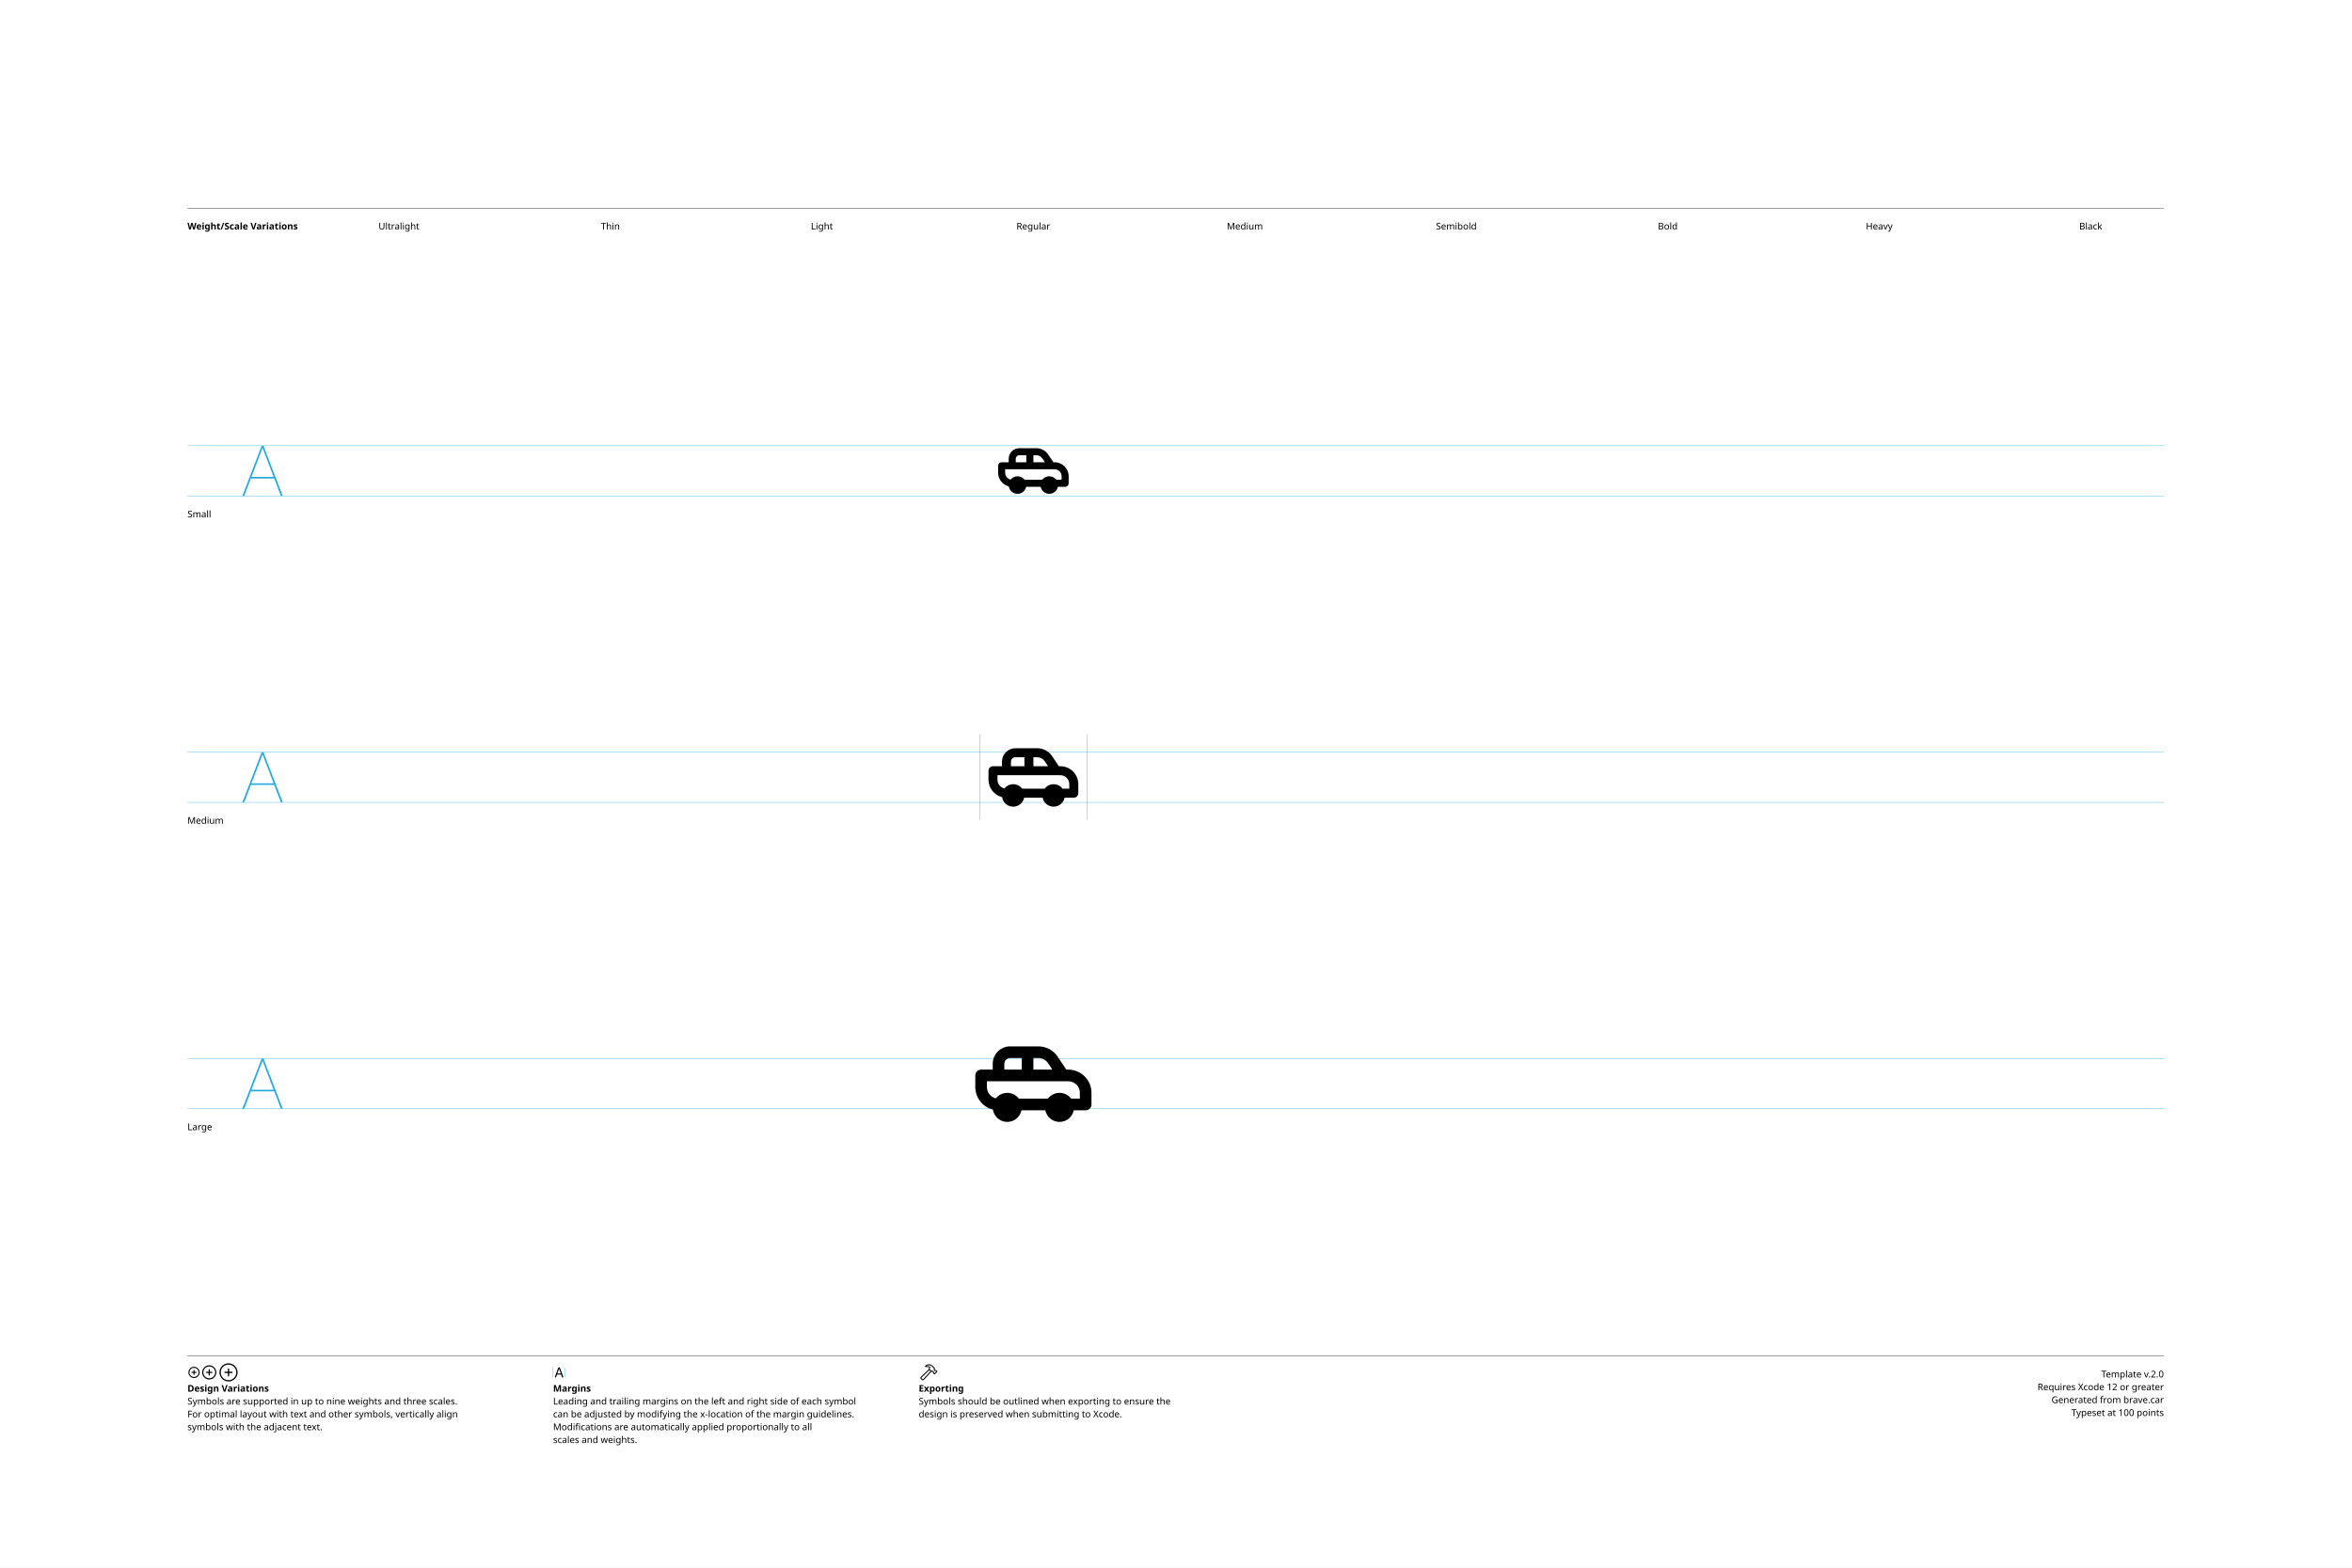
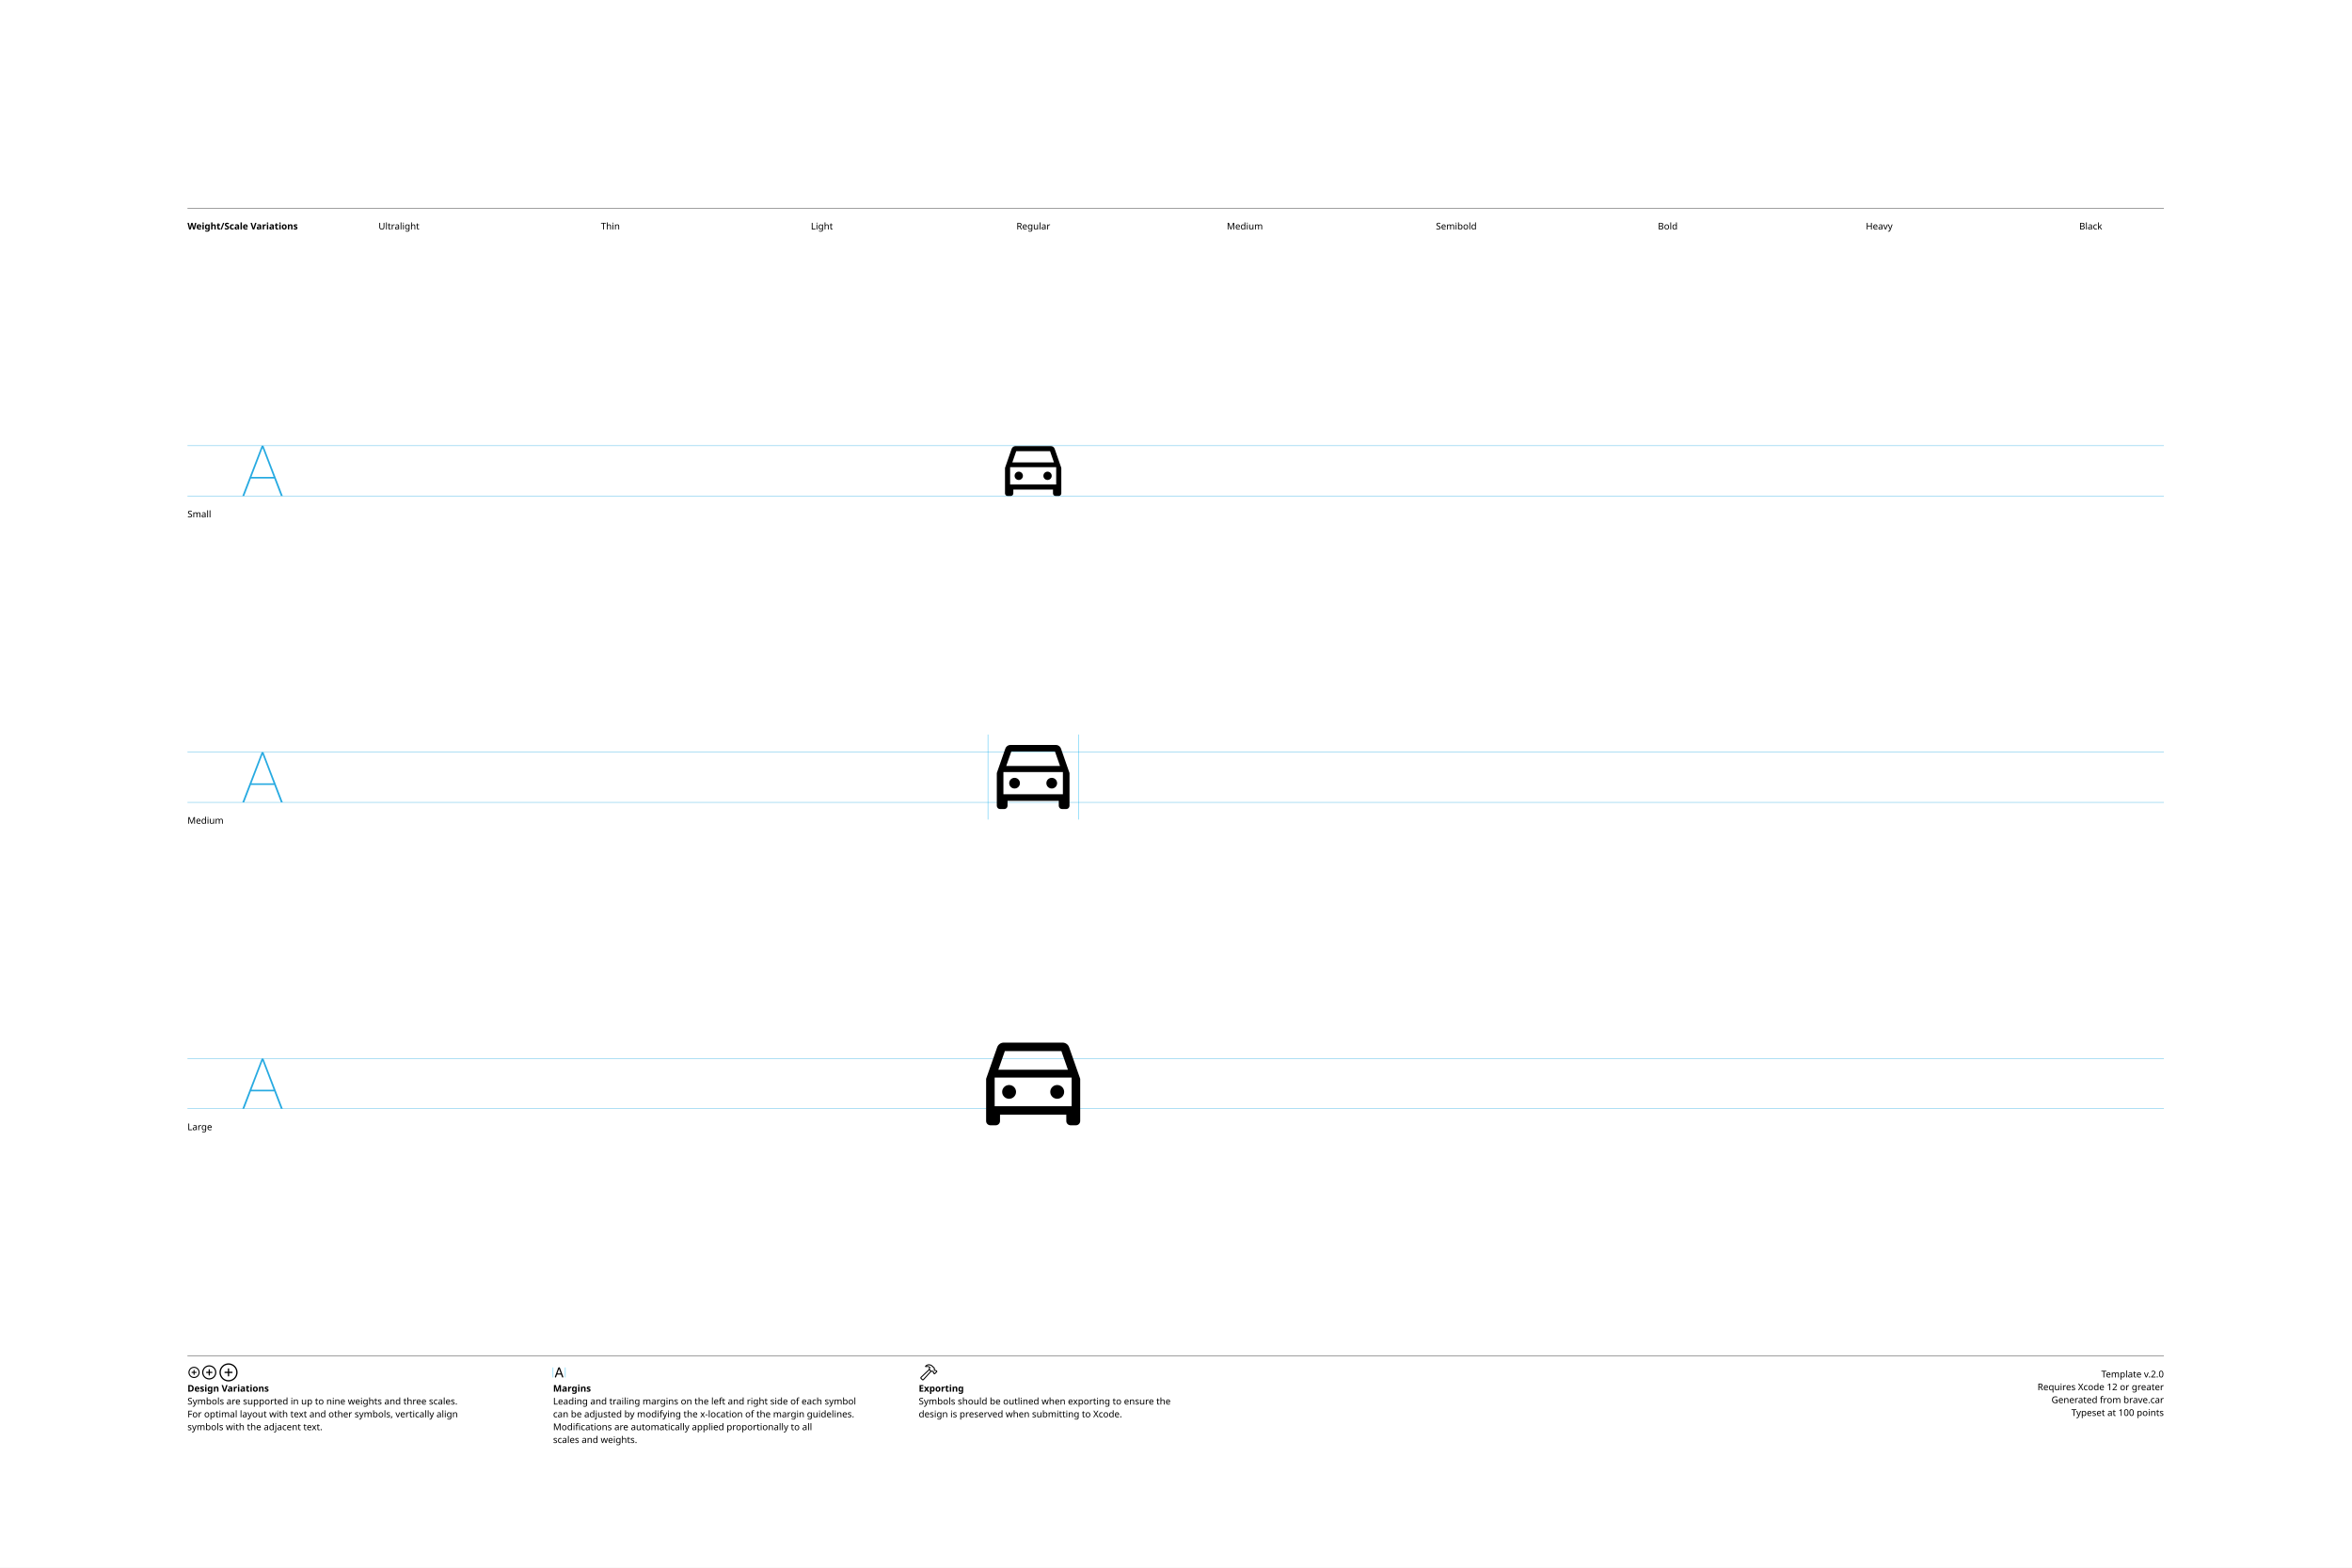
<svg xmlns="http://www.w3.org/2000/svg" version="1.1" width="3300" height="2200">
  <g id="Notes">
    <rect height="2200" id="artboard" style="fill:white;opacity:1" width="3300" x="0" y="0" />
    <line style="fill:none;stroke:black;opacity:1;stroke-width:0.5;" x1="263" x2="3036" y1="292" y2="292" />
    <text style="stroke:none;fill:black;font-family:sans-serif;font-size:13;font-weight:bold;" transform="matrix(1 0 0 1 263 322)">Weight/Scale Variations</text>
    <text style="stroke:none;fill:black;font-family:sans-serif;font-size:13;text-anchor:middle;" transform="matrix(1 0 0 1 559.711 322)">Ultralight</text>
    <text style="stroke:none;fill:black;font-family:sans-serif;font-size:13;text-anchor:middle;" transform="matrix(1 0 0 1 856.422 322)">Thin</text>
    <text style="stroke:none;fill:black;font-family:sans-serif;font-size:13;text-anchor:middle;" transform="matrix(1 0 0 1 1153.13 322)">Light</text>
    <text style="stroke:none;fill:black;font-family:sans-serif;font-size:13;text-anchor:middle;" transform="matrix(1 0 0 1 1449.84 322)">Regular</text>
    <text style="stroke:none;fill:black;font-family:sans-serif;font-size:13;text-anchor:middle;" transform="matrix(1 0 0 1 1746.56 322)">Medium</text>
    <text style="stroke:none;fill:black;font-family:sans-serif;font-size:13;text-anchor:middle;" transform="matrix(1 0 0 1 2043.27 322)">Semibold</text>
    <text style="stroke:none;fill:black;font-family:sans-serif;font-size:13;text-anchor:middle;" transform="matrix(1 0 0 1 2339.98 322)">Bold</text>
    <text style="stroke:none;fill:black;font-family:sans-serif;font-size:13;text-anchor:middle;" transform="matrix(1 0 0 1 2636.69 322)">Heavy</text>
    <text style="stroke:none;fill:black;font-family:sans-serif;font-size:13;text-anchor:middle;" transform="matrix(1 0 0 1 2933.4 322)">Black</text>
    <line style="fill:none;stroke:black;opacity:1;stroke-width:0.5;" x1="263" x2="3036" y1="1903" y2="1903" />
    <g transform="matrix(1 0 0 1 263 1933)">
-       <path d="M9.248 0.83Q10.869 0.83 12.295 0.215Q13.721-0.4 14.81-1.494Q15.898-2.588 16.519-4.014Q17.139-5.439 17.139-7.051Q17.139-8.662 16.519-10.088Q15.898-11.514 14.805-12.607Q13.711-13.701 12.285-14.316Q10.859-14.932 9.238-14.932Q7.627-14.932 6.201-14.316Q4.775-13.701 3.691-12.607Q2.607-11.514 1.987-10.088Q1.367-8.662 1.367-7.051Q1.367-5.439 1.987-4.014Q2.607-2.588 3.696-1.494Q4.785-0.4 6.211 0.215Q7.637 0.83 9.248 0.83ZM9.248-0.654Q7.92-0.654 6.763-1.147Q5.605-1.641 4.731-2.52Q3.857-3.398 3.364-4.561Q2.871-5.723 2.871-7.051Q2.871-8.379 3.359-9.541Q3.848-10.703 4.722-11.582Q5.596-12.461 6.753-12.954Q7.91-13.447 9.238-13.447Q10.576-13.447 11.733-12.954Q12.891-12.461 13.77-11.582Q14.648-10.703 15.146-9.541Q15.645-8.379 15.645-7.051Q15.645-5.723 15.151-4.561Q14.658-3.398 13.784-2.52Q12.91-1.641 11.748-1.147Q10.586-0.654 9.248-0.654ZM5.654-7.051Q5.654-6.729 5.859-6.528Q6.064-6.328 6.406-6.328L8.516-6.328L8.516-4.209Q8.516-3.887 8.711-3.677Q8.906-3.467 9.238-3.467Q9.561-3.467 9.771-3.677Q9.98-3.887 9.98-4.209L9.98-6.328L12.09-6.328Q12.422-6.328 12.627-6.528Q12.832-6.729 12.832-7.051Q12.832-7.383 12.627-7.588Q12.422-7.793 12.09-7.793L9.98-7.793L9.98-9.902Q9.98-10.234 9.771-10.444Q9.561-10.654 9.238-10.654Q8.906-10.654 8.711-10.444Q8.516-10.234 8.516-9.902L8.516-7.793L6.406-7.793Q6.064-7.793 5.859-7.588Q5.654-7.383 5.654-7.051Z" />
+       <path d="M9.248 0.83C13.555 0.83 17.139-2.744 17.139-7.051C17.139-11.357 13.545-14.932 9.238-14.932C4.941-14.932 1.367-11.357 1.367-7.051C1.367-2.744 4.951 0.83 9.248 0.83ZM9.248-0.654C5.703-0.654 2.871-3.496 2.871-7.051C2.871-10.605 5.693-13.447 9.238-13.447C12.793-13.447 15.645-10.605 15.645-7.051C15.645-3.496 12.803-0.654 9.248-0.654ZM5.654-7.051C5.654-6.621 5.957-6.328 6.406-6.328L8.506-6.328L8.506-4.209C8.506-3.77 8.799-3.467 9.229-3.467C9.678-3.467 9.971-3.77 9.971-4.209L9.971-6.328L12.09-6.328C12.529-6.328 12.832-6.621 12.832-7.051C12.832-7.49 12.529-7.793 12.09-7.793L9.971-7.793L9.971-9.902C9.971-10.352 9.678-10.654 9.229-10.654C8.799-10.654 8.506-10.352 8.506-9.902L8.506-7.793L6.406-7.793C5.957-7.793 5.654-7.49 5.654-7.051Z" />
    </g>
    <g transform="matrix(1 0 0 1 281.867 1933)">
-       <path d="M11.709 2.91Q13.75 2.91 15.552 2.129Q17.354 1.348 18.73-0.029Q20.107-1.406 20.889-3.208Q21.67-5.01 21.67-7.051Q21.67-9.092 20.889-10.894Q20.107-12.695 18.73-14.072Q17.354-15.449 15.547-16.23Q13.74-17.012 11.699-17.012Q9.658-17.012 7.856-16.23Q6.055-15.449 4.683-14.072Q3.311-12.695 2.529-10.894Q1.748-9.092 1.748-7.051Q1.748-5.01 2.529-3.208Q3.311-1.406 4.688-0.029Q6.064 1.348 7.866 2.129Q9.668 2.91 11.709 2.91ZM11.709 1.25Q9.98 1.25 8.477 0.605Q6.973-0.039 5.835-1.177Q4.697-2.314 4.058-3.818Q3.418-5.322 3.418-7.051Q3.418-8.779 4.058-10.283Q4.697-11.787 5.83-12.93Q6.963-14.072 8.467-14.712Q9.971-15.352 11.699-15.352Q13.428-15.352 14.932-14.712Q16.436-14.072 17.578-12.93Q18.721-11.787 19.365-10.283Q20.01-8.779 20.01-7.051Q20.01-5.322 19.37-3.818Q18.73-2.314 17.593-1.177Q16.455-0.039 14.946 0.605Q13.438 1.25 11.709 1.25ZM7.178-7.051Q7.178-6.699 7.412-6.475Q7.646-6.25 8.018-6.25L10.889-6.25L10.889-3.369Q10.889-2.998 11.113-2.769Q11.338-2.539 11.69-2.539Q12.06-2.539 12.29-2.769Q12.52-2.998 12.52-3.369L12.52-6.25L15.4-6.25Q15.771-6.25 16.001-6.475Q16.23-6.699 16.23-7.051Q16.23-7.422 16.001-7.651Q15.771-7.881 15.4-7.881L12.52-7.881L12.52-10.752Q12.52-11.133 12.29-11.362Q12.06-11.592 11.69-11.592Q11.338-11.592 11.113-11.357Q10.889-11.123 10.889-10.752L10.889-7.881L8.018-7.881Q7.637-7.881 7.407-7.651Q7.178-7.422 7.178-7.051Z" />
+       <path d="M11.709 2.91C17.158 2.91 21.67-1.611 21.67-7.051C21.67-12.5 17.148-17.012 11.699-17.012C6.26-17.012 1.748-12.5 1.748-7.051C1.748-1.611 6.27 2.91 11.709 2.91ZM11.709 1.25C7.1 1.25 3.418-2.441 3.418-7.051C3.418-11.66 7.09-15.352 11.699-15.352C16.309-15.352 20.01-11.66 20.01-7.051C20.01-2.441 16.318 1.25 11.709 1.25ZM7.178-7.051C7.178-6.572 7.51-6.25 8.008-6.25L10.879-6.25L10.879-3.369C10.879-2.881 11.211-2.539 11.69-2.539C12.178-2.539 12.52-2.871 12.52-3.369L12.52-6.25L15.4-6.25C15.889-6.25 16.23-6.572 16.23-7.051C16.23-7.539 15.889-7.881 15.4-7.881L12.52-7.881L12.52-10.752C12.52-11.25 12.178-11.592 11.69-11.592C11.211-11.592 10.879-11.25 10.879-10.752L10.879-7.881L8.008-7.881C7.51-7.881 7.178-7.539 7.178-7.051Z" />
    </g>
    <g transform="matrix(1 0 0 1 305.646 1933)">
-       <path d="M14.971 5.664Q17.061 5.664 18.96 5.015Q20.859 4.365 22.451 3.193Q24.043 2.021 25.22 0.43Q26.396-1.162 27.046-3.066Q27.695-4.971 27.695-7.051Q27.695-9.141 27.046-11.04Q26.396-12.94 25.22-14.531Q24.043-16.123 22.451-17.3Q20.859-18.477 18.955-19.126Q17.051-19.775 14.961-19.775Q12.871-19.775 10.972-19.126Q9.072-18.477 7.485-17.3Q5.898-16.123 4.722-14.531Q3.545-12.94 2.9-11.04Q2.256-9.141 2.256-7.051Q2.256-4.971 2.905-3.066Q3.555-1.162 4.727 0.43Q5.898 2.021 7.49 3.193Q9.082 4.365 10.981 5.015Q12.881 5.664 14.971 5.664ZM14.971 3.848Q13.164 3.848 11.528 3.296Q9.893 2.744 8.535 1.748Q7.178 0.752 6.177-0.61Q5.176-1.973 4.629-3.608Q4.082-5.244 4.082-7.051Q4.082-8.867 4.629-10.503Q5.176-12.139 6.172-13.501Q7.168-14.863 8.525-15.859Q9.883-16.855 11.519-17.402Q13.154-17.949 14.961-17.949Q16.777-17.949 18.413-17.402Q20.049-16.855 21.411-15.859Q22.773-14.863 23.77-13.501Q24.766-12.139 25.317-10.503Q25.869-8.867 25.869-7.051Q25.879-5.244 25.332-3.608Q24.785-1.973 23.784-0.61Q22.783 0.752 21.421 1.748Q20.059 2.744 18.423 3.296Q16.787 3.848 14.971 3.848ZM9.199-7.051Q9.199-6.67 9.458-6.421Q9.717-6.172 10.117-6.172L14.062-6.172L14.062-2.217Q14.062-1.816 14.312-1.558Q14.56-1.299 14.951-1.299Q15.352-1.299 15.61-1.553Q15.869-1.807 15.869-2.217L15.869-6.172L19.824-6.172Q20.225-6.172 20.479-6.421Q20.732-6.67 20.732-7.051Q20.732-7.461 20.479-7.715Q20.225-7.969 19.824-7.969L15.869-7.969L15.869-11.914Q15.869-12.324 15.61-12.583Q15.352-12.842 14.951-12.842Q14.56-12.842 14.312-12.583Q14.062-12.324 14.062-11.914L14.062-7.969L10.117-7.969Q9.707-7.969 9.453-7.715Q9.199-7.461 9.199-7.051Z" />
+       <path d="M14.971 5.664C21.934 5.664 27.695-0.098 27.695-7.051C27.695-14.014 21.924-19.775 14.961-19.775C8.008-19.775 2.256-14.014 2.256-7.051C2.256-0.098 8.018 5.664 14.971 5.664ZM14.971 3.848C8.936 3.848 4.082-1.016 4.082-7.051C4.082-13.096 8.926-17.949 14.961-17.949C21.006-17.949 25.869-13.096 25.869-7.051C25.869-1.016 21.016 3.848 14.971 3.848ZM9.199-7.051C9.199-6.533 9.57-6.172 10.117-6.172L14.062-6.172L14.062-2.217C14.062-1.68 14.434-1.299 14.951-1.299C15.488-1.299 15.859-1.67 15.859-2.217L15.859-6.172L19.814-6.172C20.352-6.172 20.732-6.533 20.732-7.051C20.732-7.598 20.361-7.969 19.814-7.969L15.859-7.969L15.859-11.914C15.859-12.461 15.488-12.842 14.951-12.842C14.434-12.842 14.062-12.461 14.062-11.914L14.062-7.969L10.117-7.969C9.57-7.969 9.199-7.598 9.199-7.051Z" />
    </g>
    <text style="stroke:none;fill:black;font-family:sans-serif;font-size:13;font-weight:bold;" transform="matrix(1 0 0 1 263 1953)">Design Variations</text>
    <text style="stroke:none;fill:black;font-family:sans-serif;font-size:13;" transform="matrix(1 0 0 1 263 1971)">Symbols are supported in up to nine weights and three scales.</text>
    <text style="stroke:none;fill:black;font-family:sans-serif;font-size:13;" transform="matrix(1 0 0 1 263 1989)">For optimal layout with text and other symbols, vertically align</text>
    <text style="stroke:none;fill:black;font-family:sans-serif;font-size:13;" transform="matrix(1 0 0 1 263 2007)">symbols with the adjacent text.</text>
    <line style="fill:none;stroke:#00AEEF;stroke-width:0.5;opacity:1.0;" x1="776" x2="776" y1="1919" y2="1933" />
    <g transform="matrix(1 0 0 1 776 1933)">
-       <path d="M3.311 0.156Q3.701 0.156 3.916-0.01Q4.131-0.176 4.268-0.586L5.527-4.033L11.289-4.033L12.549-0.586Q12.685-0.176 12.9-0.01Q13.115 0.156 13.496 0.156Q13.887 0.156 14.116-0.059Q14.346-0.273 14.346-0.645Q14.346-0.869 14.238-1.172L9.658-13.369Q9.482-13.818 9.18-14.043Q8.877-14.268 8.408-14.268Q7.5-14.268 7.178-13.379L2.598-1.162Q2.49-0.859 2.49-0.635Q2.49-0.264 2.71-0.054Q2.93 0.156 3.311 0.156ZM6.006-5.518L8.379-12.09L8.428-12.09L10.801-5.518Z" />
+       <path d="M3.311 0.156C3.828 0.156 4.082-0.039 4.268-0.586L5.527-4.033L11.289-4.033L12.549-0.586C12.734-0.039 12.988 0.156 13.496 0.156C14.014 0.156 14.346-0.156 14.346-0.645C14.346-0.811 14.316-0.967 14.238-1.172L9.658-13.369C9.434-13.965 9.033-14.268 8.408-14.268C7.803-14.268 7.393-13.975 7.178-13.379L2.598-1.162C2.52-0.957 2.49-0.801 2.49-0.635C2.49-0.146 2.803 0.156 3.311 0.156ZM6.006-5.518L8.379-12.09L8.428-12.09L10.801-5.518Z" />
    </g>
    <line style="fill:none;stroke:#00AEEF;stroke-width:0.5;opacity:1.0;" x1="793.197" x2="793.197" y1="1919" y2="1933" />
    <text style="stroke:none;fill:black;font-family:sans-serif;font-size:13;font-weight:bold;" transform="matrix(1 0 0 1 776 1953)">Margins</text>
    <text style="stroke:none;fill:black;font-family:sans-serif;font-size:13;" transform="matrix(1 0 0 1 776 1971)">Leading and trailing margins on the left and right side of each symbol</text>
    <text style="stroke:none;fill:black;font-family:sans-serif;font-size:13;" transform="matrix(1 0 0 1 776 1989)">can be adjusted by modifying the x-location of the margin guidelines.</text>
    <text style="stroke:none;fill:black;font-family:sans-serif;font-size:13;" transform="matrix(1 0 0 1 776 2007)">Modifications are automatically applied proportionally to all</text>
    <text style="stroke:none;fill:black;font-family:sans-serif;font-size:13;" transform="matrix(1 0 0 1 776 2025)">scales and weights.</text>
    <g transform="matrix(1 0 0 1 1289 1933)">
-       <path d="M2.842 1.865L4.541 3.574Q5.186 4.229 5.903 4.18Q6.621 4.131 7.314 3.359L18.008-8.428L17.041-9.404L6.426 2.275Q6.162 2.578 5.894 2.617Q5.625 2.656 5.273 2.305L4.102 1.143Q3.75 0.791 3.794 0.522Q3.838 0.254 4.141-0.02L15.615-10.82L14.639-11.787L3.047-0.898Q2.305-0.215 2.251 0.498Q2.197 1.211 2.842 1.865ZM9.258-16.328Q8.945-16.025 8.906-15.635Q8.867-15.244 9.043-14.951Q9.219-14.678 9.556-14.541Q9.893-14.404 10.381-14.521Q11.475-14.775 12.598-14.731Q13.721-14.688 14.795-13.984L14.209-12.529Q13.955-11.904 14.067-11.44Q14.18-10.977 14.58-10.566L16.875-8.252Q17.236-7.881 17.578-7.822Q17.92-7.764 18.34-7.842L19.404-8.037L20.068-7.363L20.029-6.807Q20-6.436 20.122-6.123Q20.244-5.811 20.605-5.449L21.367-4.707Q21.729-4.346 22.153-4.331Q22.578-4.316 22.93-4.668L25.84-7.588Q26.191-7.939 26.182-8.354Q26.172-8.77 25.811-9.131L25.039-9.893Q24.688-10.254 24.38-10.386Q24.072-10.518 23.711-10.488L23.135-10.44L22.49-11.074L22.734-12.197Q22.832-12.617 22.695-12.983Q22.559-13.35 22.119-13.789L19.922-15.977Q18.672-17.217 17.261-17.837Q15.85-18.457 14.419-18.481Q12.988-18.506 11.665-17.959Q10.342-17.412 9.258-16.328ZM10.752-15.957Q11.66-16.621 12.7-16.904Q13.74-17.188 14.805-17.085Q15.869-16.982 16.87-16.514Q17.871-16.045 18.701-15.205L21.133-12.793Q21.309-12.617 21.352-12.451Q21.396-12.285 21.338-12.031L21.016-10.547L22.52-9.062L23.506-9.121Q23.691-9.131 23.789-9.097Q23.887-9.062 24.033-8.916L24.609-8.34L22.168-5.898L21.592-6.475Q21.445-6.621 21.406-6.719Q21.367-6.816 21.377-7.012L21.445-7.988L19.951-9.473L18.428-9.219Q18.184-9.17 18.042-9.204Q17.9-9.238 17.715-9.414L15.713-11.416Q15.518-11.592 15.493-11.753Q15.469-11.914 15.586-12.188L16.465-14.277Q15.293-15.371 13.828-15.791Q12.363-16.211 10.84-15.762Q10.723-15.732 10.688-15.806Q10.654-15.879 10.752-15.957Z" />
+       <path d="M2.842 1.865L4.541 3.574C5.4 4.443 6.387 4.385 7.314 3.359L18.008-8.428L17.041-9.404L6.426 2.275C6.074 2.676 5.742 2.773 5.273 2.305L4.102 1.143C3.633 0.684 3.74 0.342 4.141-0.02L15.615-10.82L14.639-11.787L3.047-0.898C2.061 0.02 1.982 0.996 2.842 1.865ZM9.258-16.328C8.838-15.918 8.809-15.342 9.043-14.951C9.277-14.59 9.736-14.355 10.381-14.521C11.846-14.863 13.369-14.922 14.795-13.984L14.209-12.529C13.867-11.699 14.043-11.113 14.58-10.566L16.875-8.252C17.363-7.764 17.773-7.744 18.34-7.842L19.404-8.037L20.068-7.363L20.029-6.807C19.99-6.309 20.117-5.928 20.605-5.449L21.367-4.707C21.846-4.229 22.461-4.199 22.93-4.668L25.84-7.588C26.309-8.057 26.289-8.652 25.811-9.131L25.039-9.893C24.561-10.371 24.189-10.527 23.711-10.488L23.135-10.44L22.49-11.074L22.734-12.197C22.861-12.764 22.705-13.203 22.119-13.789L19.922-15.977C16.582-19.297 12.148-19.219 9.258-16.328ZM10.752-15.957C13.184-17.734 16.475-17.432 18.701-15.205L21.133-12.793C21.367-12.559 21.406-12.373 21.338-12.031L21.016-10.547L22.52-9.062L23.506-9.121C23.76-9.131 23.838-9.111 24.033-8.916L24.609-8.34L22.168-5.898L21.592-6.475C21.396-6.67 21.367-6.748 21.377-7.012L21.445-7.988L19.951-9.473L18.428-9.219C18.105-9.15 17.959-9.18 17.715-9.414L15.713-11.416C15.459-11.65 15.43-11.816 15.586-12.188L16.465-14.277C14.902-15.732 12.871-16.357 10.84-15.762C10.684-15.723 10.625-15.85 10.752-15.957Z" />
    </g>
    <text style="stroke:none;fill:black;font-family:sans-serif;font-size:13;font-weight:bold;" transform="matrix(1 0 0 1 1289 1953)">Exporting</text>
    <text style="stroke:none;fill:black;font-family:sans-serif;font-size:13;" transform="matrix(1 0 0 1 1289 1971)">Symbols should be outlined when exporting to ensure the</text>
    <text style="stroke:none;fill:black;font-family:sans-serif;font-size:13;" transform="matrix(1 0 0 1 1289 1989)">design is preserved when submitting to Xcode.</text>
    <text id="template-version" style="stroke:none;fill:black;font-family:sans-serif;font-size:13;text-anchor:end;" transform="matrix(1 0 0 1 3036 1933)">Template v.2.0</text>
    <text style="stroke:none;fill:black;font-family:sans-serif;font-size:13;text-anchor:end;" transform="matrix(1 0 0 1 3036 1951)">Requires Xcode 12 or greater</text>
    <text id="descriptive-name" style="stroke:none;fill:black;font-family:sans-serif;font-size:13;text-anchor:end;" transform="matrix(1 0 0 1 3036 1969)">Generated from brave.car</text>
    <text style="stroke:none;fill:black;font-family:sans-serif;font-size:13;text-anchor:end;" transform="matrix(1 0 0 1 3036 1987)">Typeset at 100 points</text>
    <text style="stroke:none;fill:black;font-family:sans-serif;font-size:13;" transform="matrix(1 0 0 1 263 726)">Small</text>
    <text style="stroke:none;fill:black;font-family:sans-serif;font-size:13;" transform="matrix(1 0 0 1 263 1156)">Medium</text>
    <text style="stroke:none;fill:black;font-family:sans-serif;font-size:13;" transform="matrix(1 0 0 1 263 1586)">Large</text>
  </g>
  <g id="Guides">
    <g id="H-reference" style="fill:#27AAE1;stroke:none;" transform="matrix(1 0 0 1 339 696)">
-       <path d="M0.993 0L3.638 0L29.328-67.133L30.03-67.133L30.03-70.459L28.123-70.459ZM11.688-24.48L46.982-24.48L46.231-26.729L12.438-26.729ZM55.119 0L57.764 0L30.638-70.459L29.433-70.459L29.433-67.133Z" />
+       <path d="M0.994 0L3.638 0L29.328-67.132L30.03-67.132L30.03-70.459L28.123-70.459ZM11.688-24.48L46.981-24.48L46.231-26.729L12.438-26.729ZM55.12 0L57.764 0L30.638-70.459L29.433-70.459L29.433-67.132Z" />
    </g>
    <line id="Baseline-S" style="fill:none;stroke:#27AAE1;opacity:1;stroke-width:0.5;" x1="263" x2="3036" y1="696" y2="696" />
    <line id="Capline-S" style="fill:none;stroke:#27AAE1;opacity:1;stroke-width:0.5;" x1="263" x2="3036" y1="625.541" y2="625.541" />
    <g id="H-reference" style="fill:#27AAE1;stroke:none;" transform="matrix(1 0 0 1 339 1126)">
-       <path d="M0.993 0L3.638 0L29.328-67.133L30.03-67.133L30.03-70.459L28.123-70.459ZM11.688-24.48L46.982-24.48L46.231-26.729L12.438-26.729ZM55.119 0L57.764 0L30.638-70.459L29.433-70.459L29.433-67.133Z" />
+       <path d="M0.994 0L3.638 0L29.328-67.132L30.03-67.132L30.03-70.459L28.123-70.459ZM11.688-24.48L46.981-24.48L46.231-26.729L12.438-26.729ZM55.12 0L57.764 0L30.638-70.459L29.433-70.459L29.433-67.132Z" />
    </g>
    <line id="Baseline-M" style="fill:none;stroke:#27AAE1;opacity:1;stroke-width:0.5;" x1="263" x2="3036" y1="1126" y2="1126" />
    <line id="Capline-M" style="fill:none;stroke:#27AAE1;opacity:1;stroke-width:0.5;" x1="263" x2="3036" y1="1055.54" y2="1055.54" />
    <g id="H-reference" style="fill:#27AAE1;stroke:none;" transform="matrix(1 0 0 1 339 1556)">
-       <path d="M0.993 0L3.638 0L29.328-67.133L30.03-67.133L30.03-70.459L28.123-70.459ZM11.688-24.48L46.982-24.48L46.231-26.729L12.438-26.729ZM55.119 0L57.764 0L30.638-70.459L29.433-70.459L29.433-67.133Z" />
+       <path d="M0.994 0L3.638 0L29.328-67.132L30.03-67.132L30.03-70.459L28.123-70.459ZM11.688-24.48L46.981-24.48L46.231-26.729L12.438-26.729ZM55.12 0L57.764 0L30.638-70.459L29.433-70.459L29.433-67.132Z" />
    </g>
    <line id="Baseline-L" style="fill:none;stroke:#27AAE1;opacity:1;stroke-width:0.5;" x1="263" x2="3036" y1="1556" y2="1556" />
    <line id="Capline-L" style="fill:none;stroke:#27AAE1;opacity:1;stroke-width:0.5;" x1="263" x2="3036" y1="1485.54" y2="1485.54" />
-     <line id="left-margin" style="fill:none;stroke:#00AEEF;stroke-width:0.5;opacity:1.0;" x1="1374.45" x2="1374.45" y1="1030.78" y2="1150.12" />
-     <line id="right-margin" style="fill:none;stroke:#00AEEF;stroke-width:0.5;opacity:1.0;" x1="1525.24" x2="1525.24" y1="1030.78" y2="1150.12" />
+     <line id="left-margin" style="fill:none;stroke:#00AEEF;stroke-width:0.5;opacity:1.0;" x1="1386.12" x2="1386.12" y1="1030.79" y2="1150.12" />
+     <line id="right-margin" style="fill:none;stroke:#00AEEF;stroke-width:0.5;opacity:1.0;" x1="1513.57" x2="1513.57" y1="1030.79" y2="1150.12" />
  </g>
  <g id="Symbols">
-     <g id="Regular-L" transform="matrix(1 0 0 1 1355.95 1556)">
-       <path d="M100.964-87.582C111.863-87.582 122.042-82.132 128.088-73.058L140.144-54.966L142.861-54.966C160.865-54.966 175.461-40.364 175.461-22.351L175.461-6.043C175.461-1.54 171.812 2.111 167.311 2.111L150.603 2.111C148.716 11.416 140.493 18.418 130.636 18.418C120.779 18.418 112.557 11.416 110.668 2.111L77.253 2.111C75.365 11.416 67.143 18.418 57.286 18.418C47.09 18.418 38.643 10.925 37.146 1.143C22.966-2.395 12.461-15.223 12.461-30.505L12.461-46.812C12.461-51.316 16.11-54.966 20.611-54.966L36.911-54.966L36.911-63.12C36.911-76.63 47.858-87.582 61.361-87.582ZM142.861-38.658L28.761-38.658L28.761-30.505C28.761-22.787 34.12-16.321 41.318-14.629C45.05-19.334 50.816-22.351 57.286-22.351C63.952-22.351 69.87-19.148 73.587-14.197L114.335-14.197C118.051-19.148 123.97-22.351 130.636-22.351C137.302-22.351 143.22-19.148 146.938-14.197L159.161-14.197L159.161-22.351C159.161-31.357 151.864-38.658 142.861-38.658ZM77.661-71.274L61.361-71.274C56.86-71.274 53.211-67.623 53.211-63.12L53.211-54.966L77.661-54.966L77.661-71.274ZM100.964-71.274L93.961-71.274L93.961-54.966L120.554-54.966L114.527-64.012C111.504-68.549 106.414-71.274 100.964-71.274Z" />
+     <g id="Regular-L" transform="matrix(1 0 0 1 1371.12 1556)">
+       <path d="M119.711-92.847C124.01-92.847 127.644-90.138 128.94-86.347L144.461-42.032L144.461 17.204C144.461 20.472 141.758 23.153 138.461 23.153L130.961 23.153C127.665 23.153 124.961 20.472 124.961 17.204L124.961 8.281L31.961 8.281L31.961 17.204C31.961 20.472 29.258 23.153 25.961 23.153L18.461 23.153C15.164 23.153 12.461 20.472 12.461 17.204L12.461-42.032L27.976-86.331C29.351-90.153 32.93-92.847 37.211-92.847L119.711-92.847ZM127.219-54.85L118.078-80.95L38.769-80.95L29.627-54.85L127.219-54.85ZM24.461-43.77L24.461-3.617L132.461-3.617L132.461-43.77L24.461-43.77ZM54.461-23.693C54.461-18.354 50.096-14.027 44.711-14.027C39.326-14.027 34.961-18.354 34.961-23.693C34.961-29.032 39.326-33.36 44.711-33.36C50.096-33.36 54.461-29.032 54.461-23.693ZM121.961-23.693C121.961-18.354 117.596-14.027 112.211-14.027C106.826-14.027 102.461-18.354 102.461-23.693C102.461-29.032 106.826-33.36 112.211-33.36C117.596-33.36 121.961-29.032 121.961-23.693Z" />
    </g>
-     <g id="Regular-M" transform="matrix(1 0 0 1 1374.45 1126)">
-       <path d="M80.874-75.965C89.3-75.965 97.168-71.749 101.842-64.73L111.161-50.734L113.261-50.734C127.178-50.734 138.461-39.438 138.461-25.503L138.461-12.888C138.461-9.404 135.64-6.58 132.161-6.58L119.246-6.58C117.787 0.618 111.431 6.035 103.811 6.035C96.191 6.035 89.836 0.618 88.376-6.58L62.546-6.58C61.087 0.618 54.731 6.035 47.111 6.035C39.229 6.035 32.7 0.239 31.543-7.329C20.582-10.066 12.461-19.989 12.461-31.811L12.461-44.426C12.461-47.91 15.281-50.734 18.761-50.734L31.361-50.734L31.361-57.042C31.361-67.493 39.823-75.965 50.261-75.965ZM113.261-38.119L25.061-38.119L25.061-31.811C25.061-25.841 29.203-20.839 34.767-19.53C37.653-23.169 42.109-25.503 47.111-25.503C52.264-25.503 56.839-23.026 59.712-19.196L91.21-19.196C94.083-23.026 98.658-25.503 103.811-25.503C108.964-25.503 113.539-23.026 116.412-19.196L125.861-19.196L125.861-25.503C125.861-32.471 120.22-38.119 113.261-38.119ZM62.861-63.349L50.261-63.349C46.782-63.349 43.961-60.526 43.961-57.042L43.961-50.734L62.861-50.734L62.861-63.349ZM80.874-63.349L75.461-63.349L75.461-50.734L96.017-50.734L91.358-57.732C89.022-61.241 85.087-63.349 80.874-63.349Z" />
+     <g id="Regular-M" transform="matrix(1 0 0 1 1386.12 1126)">
+       <path d="M95.336-80.597C98.658-80.597 101.466-78.495 102.467-75.553L114.461-41.171L114.461 4.788C114.461 7.323 112.372 9.403 109.824 9.403L104.029 9.403C101.482 9.403 99.393 7.323 99.393 4.788L99.393-2.136L27.529-2.136L27.529 4.788C27.529 7.323 25.44 9.403 22.893 9.403L17.097 9.403C14.55 9.403 12.461 7.323 12.461 4.788L12.461-41.171L24.45-75.541C25.512-78.507 28.278-80.597 31.586-80.597L95.336-80.597ZM101.138-51.116L94.074-71.366L32.79-71.366L25.726-51.116L101.138-51.116ZM21.734-42.52L21.734-11.367L105.188-11.367L105.188-42.52L21.734-42.52ZM44.915-26.943C44.915-22.801 41.542-19.443 37.381-19.443C33.22-19.443 29.847-22.801 29.847-26.943C29.847-31.085 33.22-34.443 37.381-34.443C41.542-34.443 44.915-31.085 44.915-26.943ZM97.074-26.943C97.074-22.801 93.702-19.443 89.541-19.443C85.38-19.443 82.006-22.801 82.006-26.943C82.006-31.085 85.38-34.443 89.541-34.443C93.702-34.443 97.074-31.085 97.074-26.943Z" />
    </g>
-     <g id="Regular-S" transform="matrix(1 0 0 1 1387.95 696)">
-       <path d="M66.214-67C72.834-67 79.017-63.709 82.689-58.231L90.011-47.308L91.661-47.308C102.596-47.308 111.461-38.491 111.461-27.615L111.461-17.769C111.461-15.05 109.245-12.846 106.511-12.846L96.363-12.846C95.217-7.228 90.223-3 84.236-3C78.249-3 73.255-7.228 72.108-12.846L51.813-12.846C50.667-7.228 45.673-3 39.686-3C33.493-3 28.363-7.524 27.454-13.431C18.842-15.567 12.461-23.311 12.461-32.538L12.461-42.385C12.461-45.103 14.677-47.308 17.411-47.308L27.311-47.308L27.311-52.231C27.311-60.388 33.959-67 42.161-67ZM91.661-37.462L22.361-37.462L22.361-32.538C22.361-27.879 25.616-23.975 29.988-22.953C32.254-25.794 35.756-27.615 39.686-27.615C43.735-27.615 47.329-25.682 49.587-22.692L74.335-22.692C76.593-25.682 80.187-27.615 84.236-27.615C88.285-27.615 91.879-25.682 94.137-22.692L101.561-22.692L101.561-27.615C101.561-33.053 97.129-37.462 91.661-37.462ZM52.061-57.154L42.161-57.154C39.427-57.154 37.211-54.95 37.211-52.231L37.211-47.308L52.061-47.308L52.061-57.154ZM66.214-57.154L61.961-57.154L61.961-47.308L78.112-47.308L74.452-52.769C72.616-55.508 69.525-57.154 66.214-57.154Z" />
+     <g id="Regular-S" transform="matrix(1 0 0 1 1397.62 696)">
+       <path d="M76.648-70C79.221-70 81.396-68.365 82.172-66.077L91.461-39.336L91.461-3.59C91.461-1.618 89.843 0 87.87 0L83.381 0C81.409 0 79.79-1.618 79.79-3.59L79.79-8.975L24.131-8.975L24.131-3.59C24.131-1.618 22.513 0 20.54 0L16.052 0C14.079 0 12.461-1.618 12.461-3.59L12.461-39.336L21.746-66.068C22.569-68.374 24.711-70 27.273-70L76.648-70ZM81.142-47.071L75.671-62.821L28.206-62.821L22.735-47.071L81.142-47.071ZM19.643-40.385L19.643-16.154L84.279-16.154L84.279-40.385L19.643-40.385ZM37.597-28.269C37.597-25.047 34.985-22.436 31.762-22.436C28.539-22.436 25.927-25.047 25.927-28.269C25.927-31.491 28.539-34.103 31.762-34.103C34.985-34.103 37.597-31.491 37.597-28.269ZM77.995-28.269C77.995-25.047 75.383-22.436 72.16-22.436C68.937-22.436 66.324-25.047 66.324-28.269C66.324-31.491 68.937-34.103 72.16-34.103C75.383-34.103 77.995-31.491 77.995-28.269Z" />
    </g>
  </g>
</svg>
